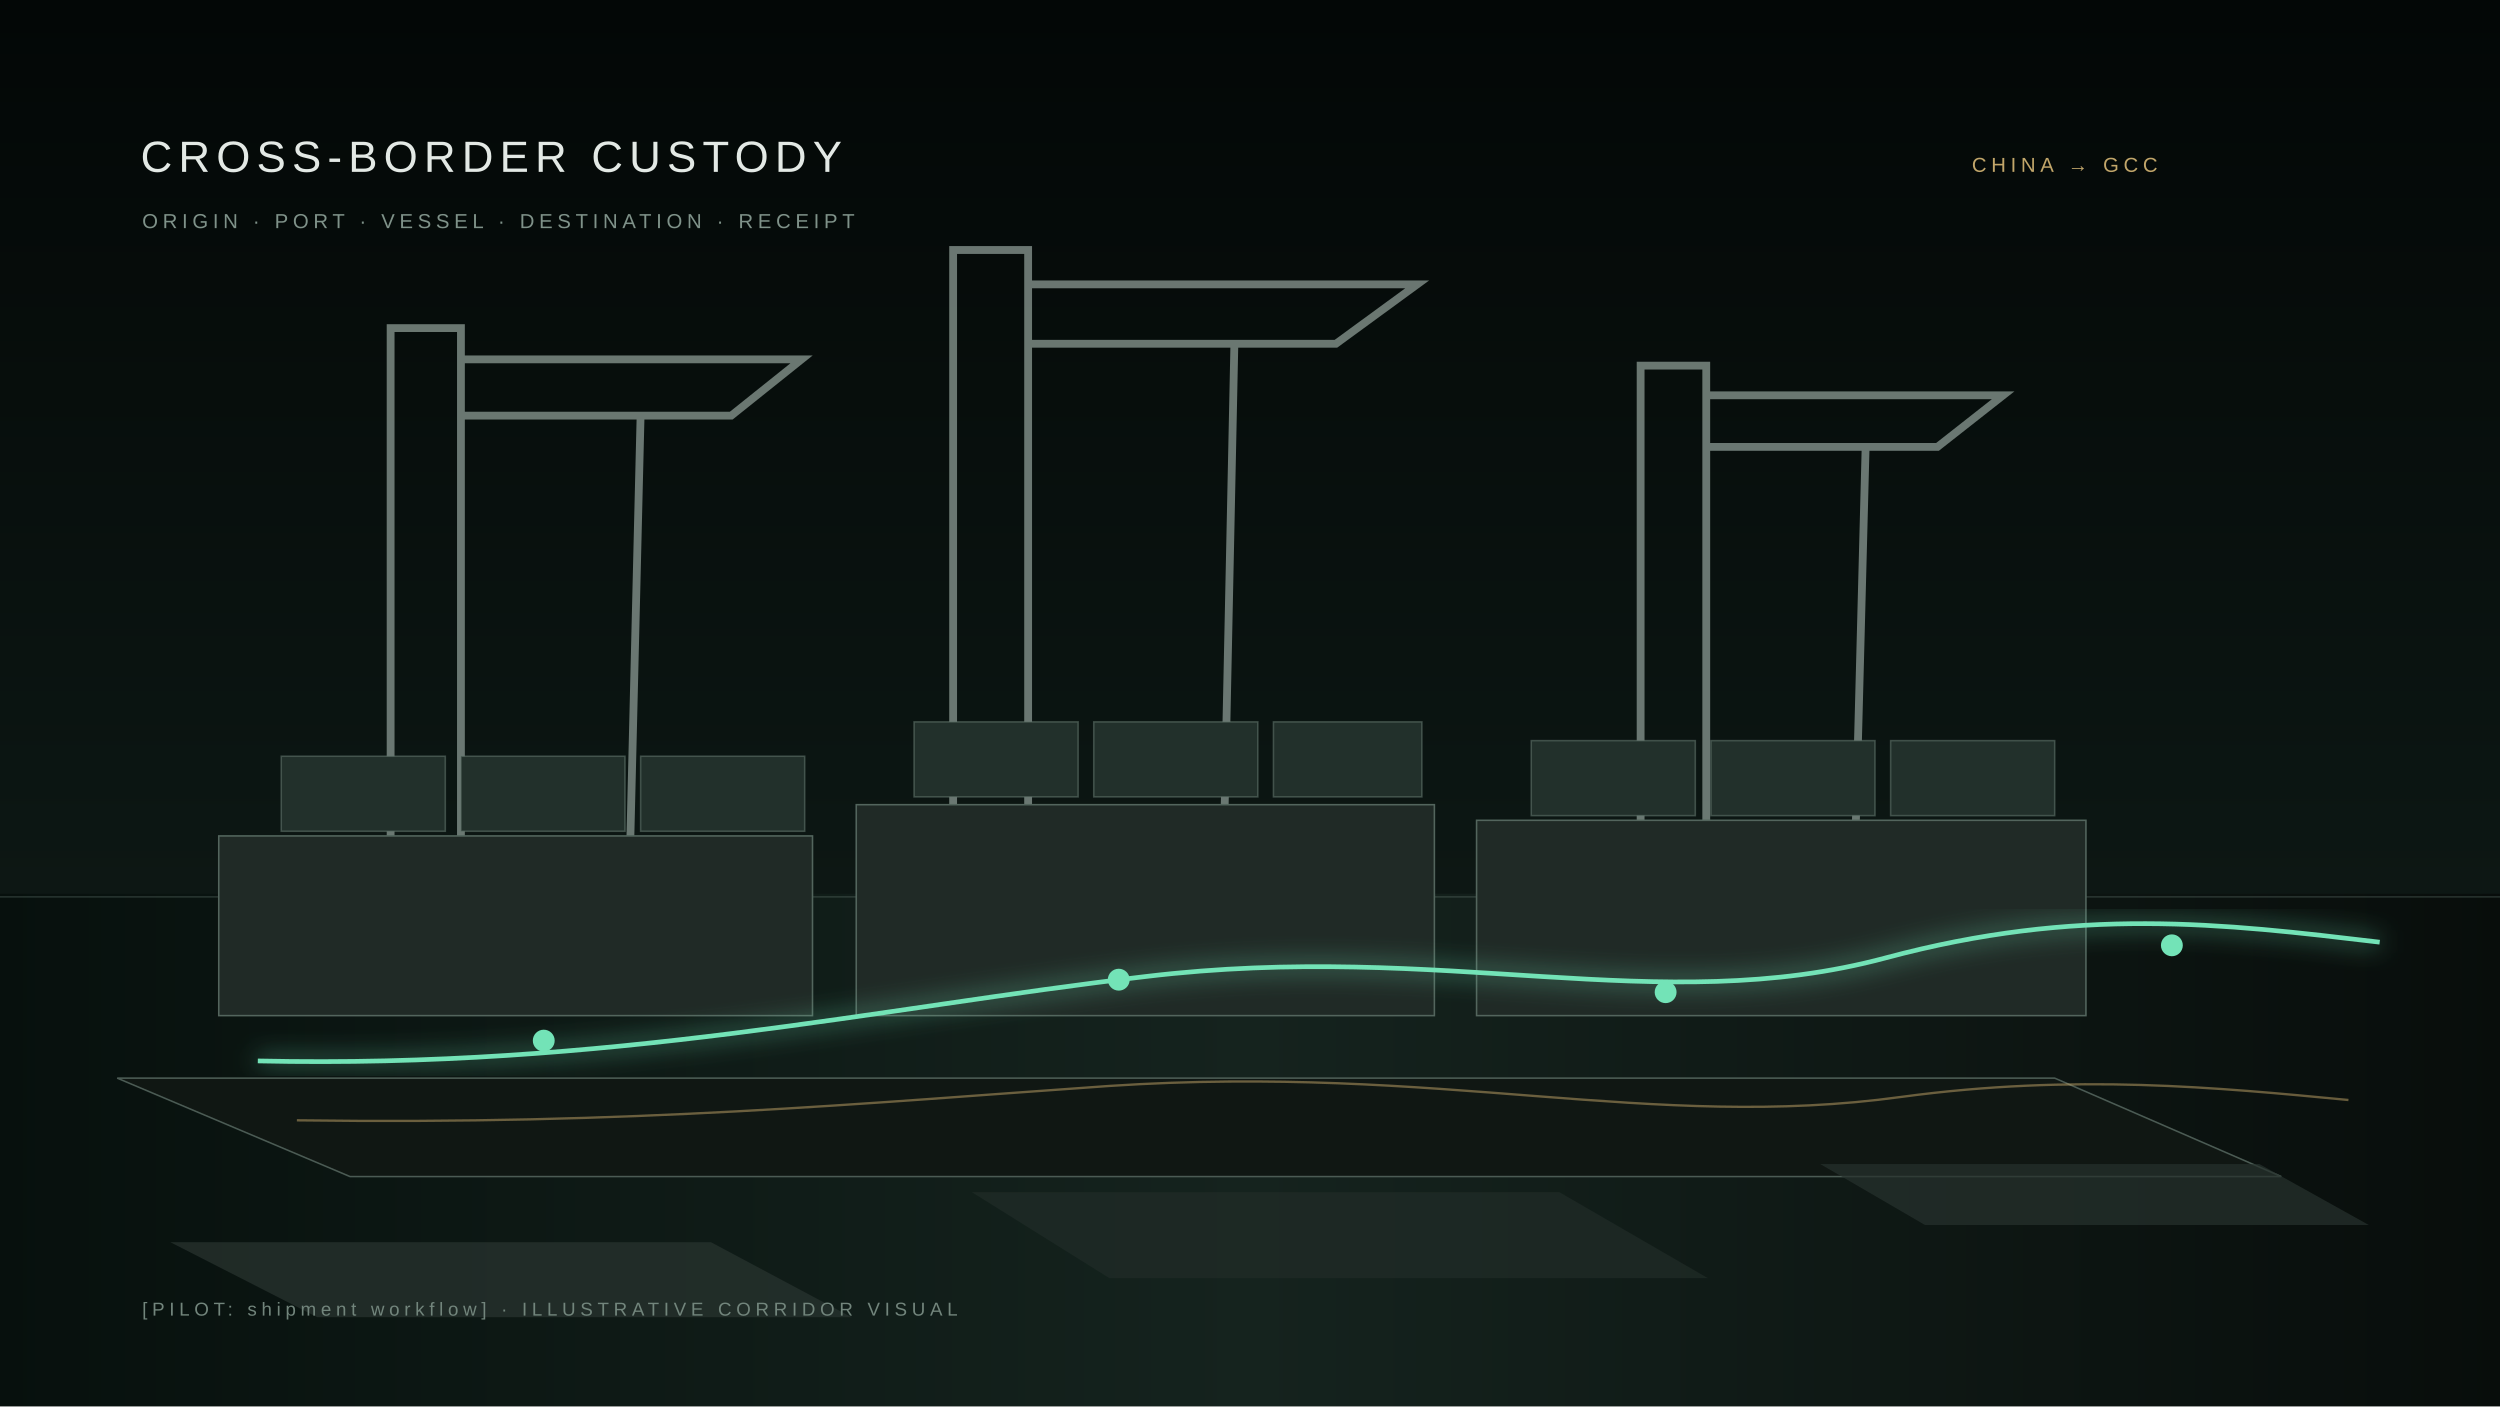
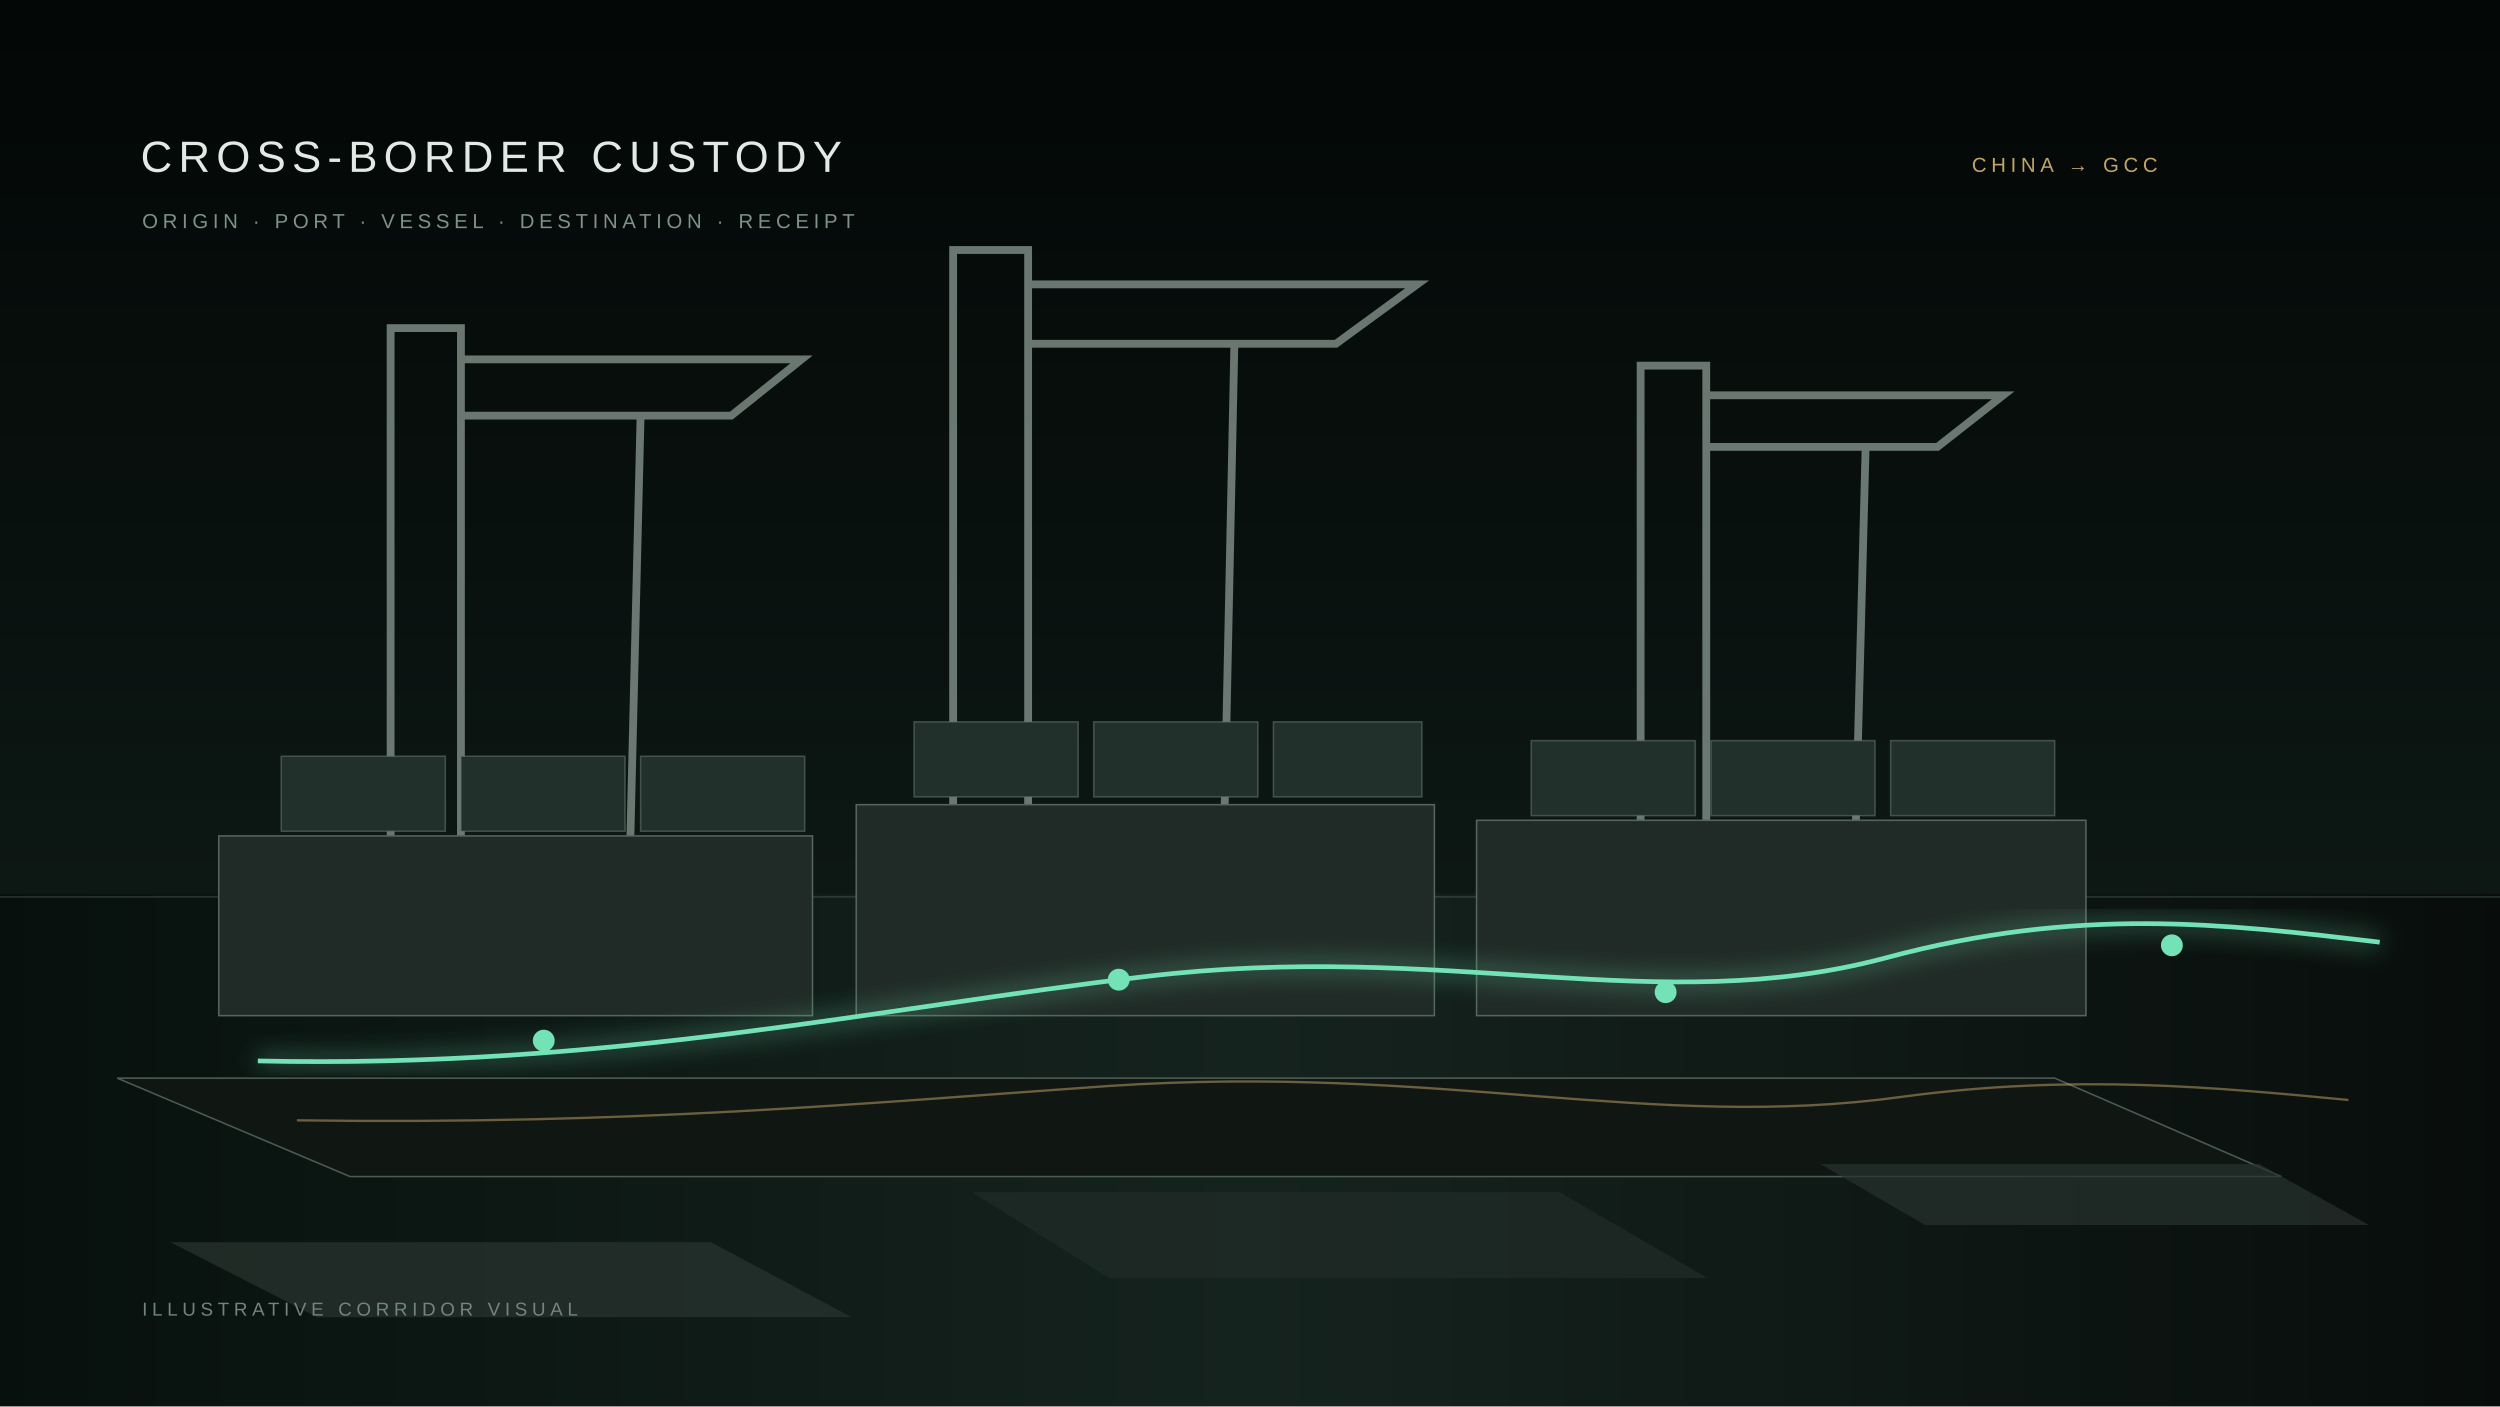
<svg xmlns="http://www.w3.org/2000/svg" viewBox="0 0 1600 900" fill="none">
  <defs>
    <linearGradient id="sky" x1="0" y1="0" x2="0" y2="1">
      <stop stop-color="#030706" />
      <stop offset=".55" stop-color="#0B1512" />
      <stop offset="1" stop-color="#17201C" />
    </linearGradient>
    <linearGradient id="sea" x1="0" y1="0" x2="1" y2="0">
      <stop stop-color="#07100D" />
      <stop offset=".5" stop-color="#15231E" />
      <stop offset="1" stop-color="#080D0B" />
    </linearGradient>
    <filter id="g">
      <feGaussianBlur stdDeviation="8" result="b" />
      <feMerge>
        <feMergeNode in="b" />
        <feMergeNode in="SourceGraphic" />
      </feMerge>
    </filter>
  </defs>
  <rect width="1600" height="900" fill="url(#sky)" />
  <rect y="572" width="1600" height="328" fill="url(#sea)" />
  <path d="M0 574h1600" stroke="#62766D" stroke-opacity=".35" />
  <g opacity=".88" stroke="#77857F" stroke-width="5">
    <path d="M250 555V210h45v345M295 230h218l-45 36H294M410 265l-7 289M610 555V160h48v395M657 182h250l-52 38H656M790 220l-7 334M1050 555V234h42v321M1092 253h190l-42 33h-148M1194 286l-7 269" />
  </g>
  <g fill="#202A26" stroke="#53655D">
    <rect x="140" y="535" width="380" height="115" />
    <rect x="548" y="515" width="370" height="135" />
    <rect x="945" y="525" width="390" height="125" />
  </g>
  <g fill="#22302B" stroke="#657970" stroke-opacity=".55">
    <rect x="180" y="484" width="105" height="48" />
    <rect x="295" y="484" width="105" height="48" />
    <rect x="410" y="484" width="105" height="48" />
    <rect x="585" y="462" width="105" height="48" />
    <rect x="700" y="462" width="105" height="48" />
    <rect x="815" y="462" width="95" height="48" />
    <rect x="980" y="474" width="105" height="48" />
    <rect x="1095" y="474" width="105" height="48" />
    <rect x="1210" y="474" width="105" height="48" />
  </g>
  <path d="M75 690h1240l145 63H224L75 690Z" fill="#101713" stroke="#4B5B54" />
  <path d="M165 679c224 5 397-34 568-54 191-23 329 27 474-12 123-33 215-22 316-10" stroke="#73E3B7" stroke-width="3" filter="url(#g)" />
  <path d="M190 717c215 3 363-11 520-22 212-14 347 29 507 7 111-15 202-6 286 2" stroke="#C5A86A" stroke-width="1.5" opacity=".5" />
  <g fill="#73E3B7">
    <circle cx="348" cy="666" r="7" />
    <circle cx="716" cy="627" r="7" />
    <circle cx="1066" cy="635" r="7" />
    <circle cx="1390" cy="605" r="7" />
  </g>
  <g opacity=".72">
    <path d="M109 795h346l90 48H203l-94-48Z" fill="#28332F" />
    <path d="M622 763h376l95 55H710l-88-55Z" fill="#202B27" />
    <path d="M1165 745h281l70 39h-284l-67-39Z" fill="#26312D" />
  </g>
  <g font-family="Arial,sans-serif">
    <text x="90" y="110" fill="#E3E9E5" font-size="28" letter-spacing="4">CROSS-BORDER CUSTODY</text>
    <text x="91" y="146" fill="#7F9289" font-size="13" letter-spacing="3">ORIGIN · PORT · VESSEL · DESTINATION · RECEIPT</text>
    <text x="1262" y="110" fill="#C2A66A" font-size="13" letter-spacing="3">CHINA → GCC</text>
-     <text x="91" y="842" fill="#72857C" font-size="12" letter-spacing="3">[PILOT: shipment workflow] · ILLUSTRATIVE CORRIDOR VISUAL</text>
+     <text x="91" y="842" fill="#72857C" font-size="12" letter-spacing="3">ILLUSTRATIVE CORRIDOR VISUAL</text>
  </g>
</svg>
